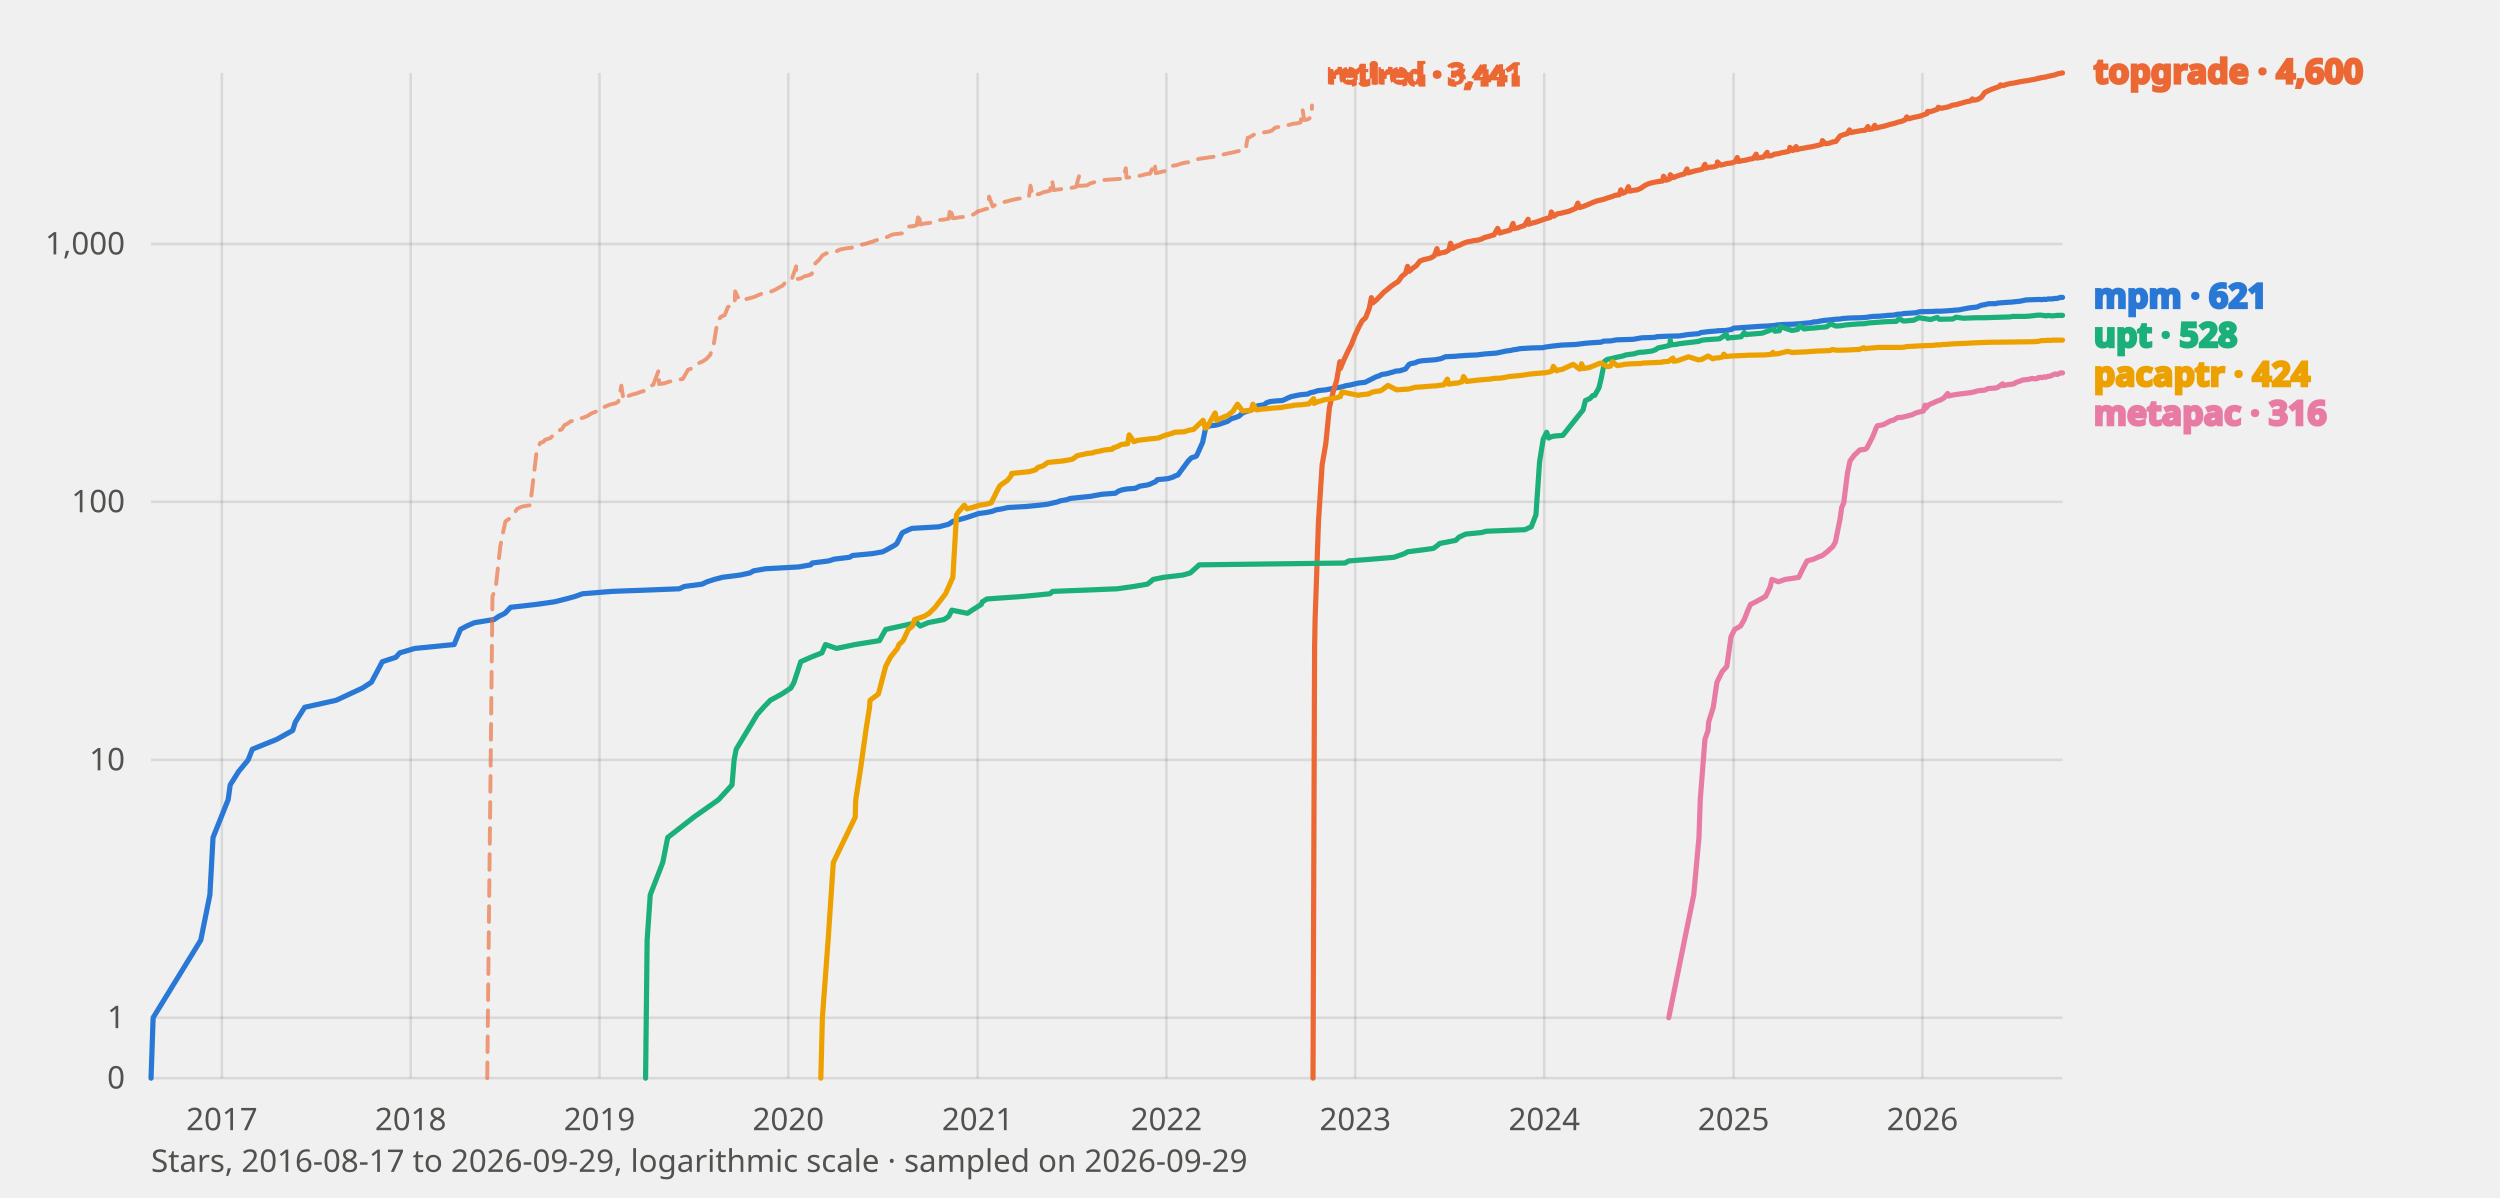
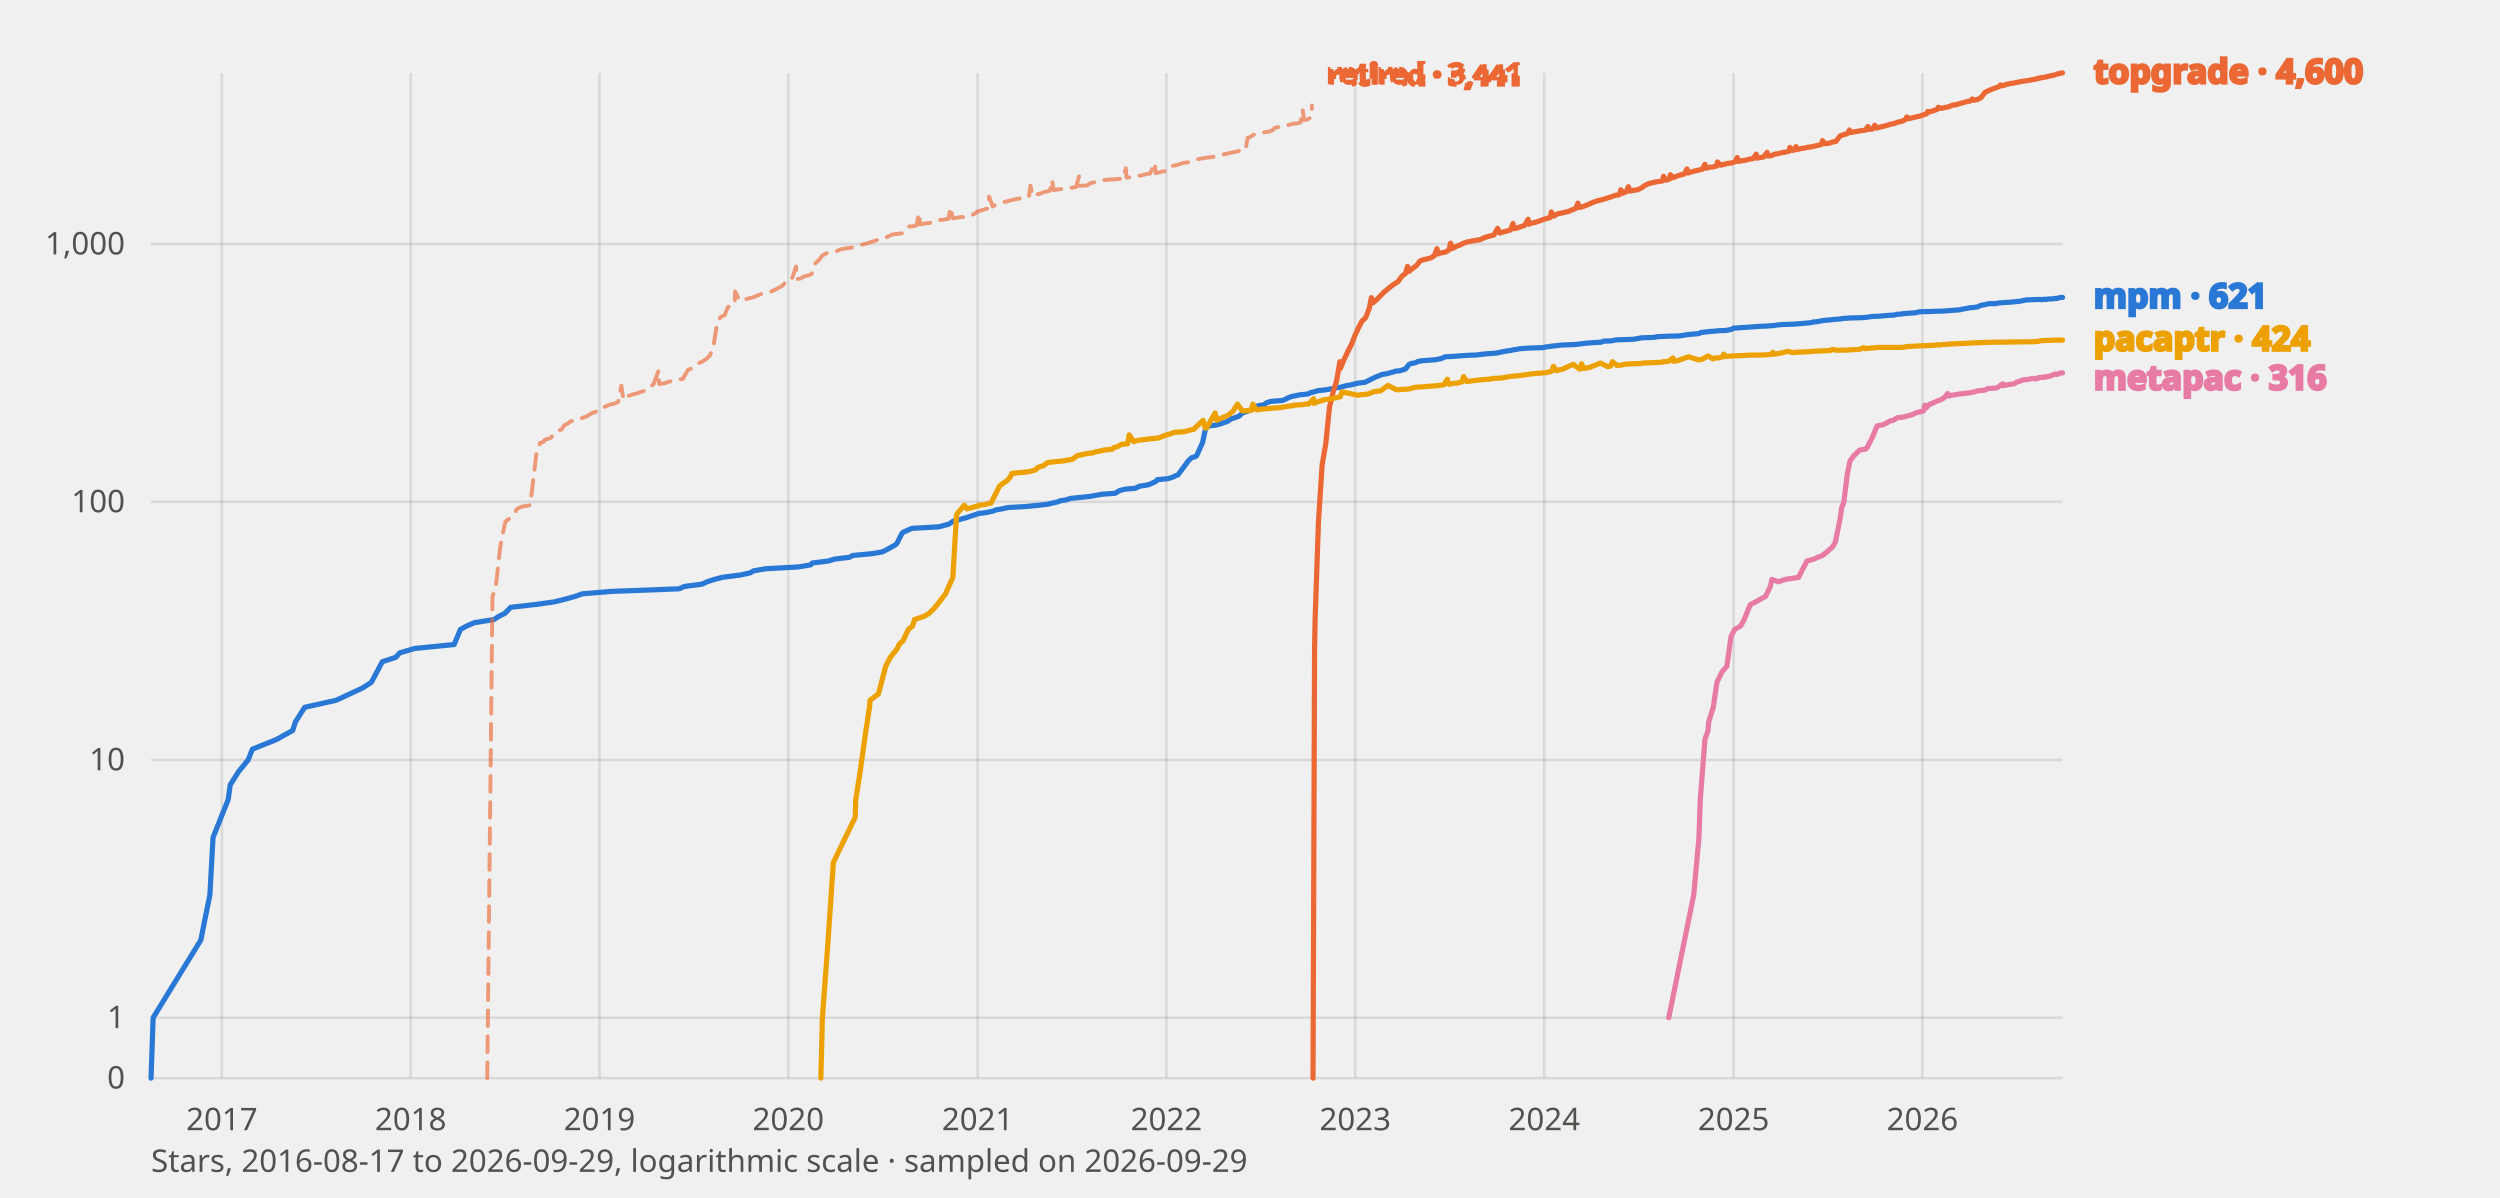
<svg xmlns="http://www.w3.org/2000/svg" viewBox="0 0 960 460" width="960" height="460" font-family="system-ui, sans-serif" role="img" aria-label="Star history of mpm and its benchmarked peers">
  <style>
    text{fill:#0b0b0b}
    .tick{font-size:12px;fill:#52514e}
    .lbl{font-size:13px;font-weight:600;fill:currentColor}
    .grid{stroke:#0b0b0b;stroke-opacity:.10;stroke-width:1}
    .axis{font-size:12px;fill:#52514e}
    polyline{fill:none;stroke-width:2;stroke-linejoin:round;stroke-linecap:round}
    .prior{stroke-dasharray:6 4;stroke-width:1.5;opacity:.65}
    text.prior{font-size:11px;font-weight:600;opacity:1}
    .s-mpm{stroke:#2a78d6;color:#2a78d6}
    .s-topgrade{stroke:#eb6834;color:#eb6834}
-     .s-upt{stroke:#1baf7a;color:#1baf7a}
    .s-pacaptr{stroke:#eda100;color:#eda100}
    .s-metapac{stroke:#e87ba4;color:#e87ba4}
    @media (prefers-color-scheme: dark) {
      text{fill:#fff}
      .tick,.axis{fill:#c3c2b7}
      .grid{stroke:#fff;stroke-opacity:.14}
      .s-mpm{stroke:#3987e5;color:#3987e5}
      .s-topgrade{stroke:#d95926;color:#d95926}
-       .s-upt{stroke:#199e70;color:#199e70}
      .s-pacaptr{stroke:#c98500;color:#c98500}
      .s-metapac{stroke:#d55181;color:#d55181}
    }
  </style>
  <line class="grid" x1="58" y1="414.0" x2="792" y2="414.0" />
  <text class="tick" x="48" y="418.0" text-anchor="end">0</text>
  <line class="grid" x1="58" y1="390.8" x2="792" y2="390.8" />
  <text class="tick" x="48" y="394.8" text-anchor="end">1</text>
  <line class="grid" x1="58" y1="291.8" x2="792" y2="291.8" />
  <text class="tick" x="48" y="295.8" text-anchor="end">10</text>
  <line class="grid" x1="58" y1="192.7" x2="792" y2="192.7" />
  <text class="tick" x="48" y="196.7" text-anchor="end">100</text>
  <line class="grid" x1="58" y1="93.7" x2="792" y2="93.7" />
  <text class="tick" x="48" y="97.7" text-anchor="end">1,000</text>
  <line class="grid" x1="85.2" y1="28" x2="85.2" y2="414" />
  <text class="tick" x="85.2" y="434" text-anchor="middle">2017</text>
  <line class="grid" x1="157.7" y1="28" x2="157.7" y2="414" />
  <text class="tick" x="157.7" y="434" text-anchor="middle">2018</text>
  <line class="grid" x1="230.2" y1="28" x2="230.2" y2="414" />
  <text class="tick" x="230.2" y="434" text-anchor="middle">2019</text>
  <line class="grid" x1="302.7" y1="28" x2="302.7" y2="414" />
  <text class="tick" x="302.7" y="434" text-anchor="middle">2020</text>
  <line class="grid" x1="375.4" y1="28" x2="375.4" y2="414" />
  <text class="tick" x="375.4" y="434" text-anchor="middle">2021</text>
  <line class="grid" x1="447.9" y1="28" x2="447.9" y2="414" />
  <text class="tick" x="447.9" y="434" text-anchor="middle">2022</text>
  <line class="grid" x1="520.4" y1="28" x2="520.4" y2="414" />
  <text class="tick" x="520.4" y="434" text-anchor="middle">2023</text>
  <line class="grid" x1="593.0" y1="28" x2="593.0" y2="414" />
  <text class="tick" x="593.0" y="434" text-anchor="middle">2024</text>
  <line class="grid" x1="665.7" y1="28" x2="665.7" y2="414" />
  <text class="tick" x="665.7" y="434" text-anchor="middle">2025</text>
  <line class="grid" x1="738.2" y1="28" x2="738.2" y2="414" />
  <text class="tick" x="738.2" y="434" text-anchor="middle">2026</text>
  <polyline class="s-mpm" points="58.0,414.0 58.8,390.8 77.1,361.0 80.6,343.6 81.8,321.6 87.6,307.1 88.4,301.4 91.6,296.3 95.3,291.8 96.9,287.7 106.3,283.9 112.4,280.5 113.4,277.3 117.0,271.6 129.1,268.9 139.2,264.2 142.6,262.0 144.8,257.9 146.8,254.1 152.0,252.4 153.5,250.7 159.3,249.0 174.4,247.5 176.8,241.7 179.2,240.4 182.2,239.1 189.7,237.9 191.5,236.7 193.9,235.5 196.1,233.2 205.8,232.1 212.9,231.1 217.3,230.0 220.9,229.0 223.7,228.0 234.8,227.1 260.8,226.1 262.8,225.2 269.6,224.3 271.5,223.4 274.3,222.5 277.3,221.7 284.3,220.8 288.0,220.0 289.4,219.2 294.0,218.4 306.7,217.7 311.3,216.9 311.9,216.2 318.2,215.4 320.4,214.7 326.2,214.0 327.4,213.3 334.9,212.6 338.9,211.9 340.3,211.2 343.7,209.3 344.4,208.7 346.2,205.1 346.6,204.5 349.0,203.4 350.2,202.9 360.5,202.3 364.3,201.3 365.9,200.2 371.3,198.7 375.8,197.2 378.8,196.8 381.2,196.3 382.4,195.8 384.8,195.4 387.0,194.9 393.9,194.5 399.1,194.0 402.3,193.6 406.2,192.7 407.2,192.3 409.6,191.9 411.0,191.4 418.7,190.6 420.9,190.2 423.1,189.8 428.3,189.4 429.5,188.6 430.5,188.2 432.4,187.8 436.0,187.5 437.6,186.7 440.2,186.3 441.4,186.0 443.8,184.9 444.4,184.2 448.5,183.8 450.7,183.1 451.1,182.8 452.3,182.4 456.3,177.0 457.5,175.8 459.1,175.3 459.5,175.0 461.8,169.9 463.0,164.2 464.6,163.5 466.6,163.3 468.2,162.9 471.4,161.8 472.8,160.8 474.2,160.4 475.8,159.8 477.1,158.6 478.1,158.2 479.3,157.8 480.7,157.3 482.3,156.1 483.1,155.8 485.5,155.4 486.3,154.7 487.7,154.2 489.5,154.0 492.4,153.8 493.2,153.5 494.6,152.8 495.8,152.3 499.2,151.6 502.2,151.3 503.2,150.8 504.6,150.5 506.1,150.0 509.1,149.7 511.7,149.2 513.1,148.9 514.7,148.7 515.1,148.6 516.9,148.1 518.7,147.8 520.3,147.4 521.6,147.1 524.2,146.8 525.8,146.0 527.2,145.3 528.4,144.7 529.6,144.3 530.6,143.8 532.6,143.5 533.6,143.2 535.5,142.7 535.9,142.5 537.5,142.4 539.7,141.7 541.1,139.9 541.9,139.6 543.5,139.3 544.5,138.8 546.3,138.5 549.1,138.3 550.4,138.2 551.4,138.1 553.4,137.7 555.0,137.0 559.0,136.8 559.8,136.7 562.8,136.5 564.7,136.4 567.1,136.3 567.9,136.2 570.3,135.9 574.5,135.6 575.5,135.4 578.3,134.8 580.0,134.6 581.2,134.3 582.2,134.2 583.6,133.9 585.0,133.8 588.4,133.6 592.6,133.5 593.2,133.3 596.1,132.9 598.9,132.6 599.7,132.5 604.7,132.3 605.7,132.2 607.3,132.0 608.8,131.8 611.4,131.6 614.8,131.4 615.8,131.0 618.6,130.9 620.2,130.6 620.8,130.5 627.1,130.3 628.3,130.1 629.9,129.8 630.7,129.7 634.1,129.6 635.7,129.5 636.1,129.3 638.0,129.2 640.6,129.1 644.8,129.0 646.8,128.7 647.8,128.5 649.0,128.4 652.4,128.1 653.1,127.7 656.5,127.3 657.9,127.2 659.1,127.1 659.7,127.0 662.7,126.9 664.9,126.5 665.7,126.0 667.6,125.9 668.8,125.8 673.2,125.5 676.0,125.3 678.6,125.2 679.8,125.1 681.4,125.0 682.3,124.8 683.5,124.7 684.7,124.6 688.3,124.5 689.7,124.4 691.1,124.3 695.5,123.9 696.5,123.6 697.4,123.6 699.4,123.2 700.8,123.0 702.2,122.9 703.8,122.7 704.8,122.6 706.6,122.5 707.6,122.3 710.6,122.1 714.7,122.0 716.3,121.9 719.1,121.5 719.7,121.5 721.9,121.4 724.1,121.2 724.9,121.1 727.2,121.0 728.4,120.7 730.2,120.6 731.0,120.4 734.2,120.2 735.6,120.1 737.2,119.7 742.3,119.6 743.3,119.5 745.3,119.5 746.9,119.4 749.7,119.2 750.7,119.1 752.3,119.0 753.7,118.7 755.3,118.4 756.4,118.2 759.2,117.9 760.8,117.2 762.2,117.0 762.8,116.8 764.0,116.6 766.4,116.6 767.0,116.4 769.2,116.2 770.9,116.1 772.5,116.0 774.3,115.8 775.5,115.7 777.5,115.3 777.7,115.2 779.9,115.1 782.7,115.0 783.5,115.0 783.7,115.0 783.9,115.1 785.0,114.9 785.4,115.0 786.2,114.9 786.4,114.8 787.8,114.8 788.6,114.7 789.2,114.6 790.0,114.6 790.6,114.4 791.2,114.2 791.8,114.2 792.0,114.2" />
  <polyline class="s-topgrade" points="504.2,414.0 504.8,249.0 505.0,237.9 506.3,200.2 507.7,178.5 509.1,170.4 510.5,156.5 511.9,150.6 513.3,146.0 514.5,138.9 514.7,141.5 516.1,138.1 517.5,135.1 518.9,132.4 520.3,128.8 521.6,126.0 523.0,123.3 524.4,122.0 525.8,118.4 526.6,114.3 527.2,116.3 528.6,115.1 530.0,113.7 531.4,112.2 532.8,111.1 534.2,109.9 535.5,109.0 536.9,108.1 538.3,106.1 539.7,105.0 540.5,102.3 541.1,104.2 542.5,103.0 543.9,102.0 545.3,100.2 546.7,99.7 548.1,99.4 549.5,99.0 550.8,98.2 551.8,95.5 552.2,97.5 553.4,97.1 555.0,96.8 556.4,96.0 557.0,93.4 557.8,95.4 559.2,94.6 560.6,94.1 562.0,93.4 563.4,92.9 564.7,92.7 565.9,92.4 567.5,92.2 568.9,91.8 570.3,91.1 570.9,91.0 572.9,90.4 573.7,90.2 575.1,87.7 575.9,89.5 577.1,89.1 578.7,88.7 580.0,88.3 581.0,85.8 581.4,87.8 582.8,87.5 583.8,87.1 585.4,86.6 586.8,84.2 587.0,86.1 588.2,85.7 589.8,85.3 591.0,84.9 592.6,84.3 593.9,83.9 595.3,83.5 595.7,81.4 596.7,83.0 598.1,82.1 599.3,81.9 600.9,81.5 602.3,81.2 603.7,80.6 605.1,80.0 605.9,78.0 606.5,79.7 607.9,79.3 609.2,78.8 610.6,78.2 612.0,77.6 613.4,77.1 614.8,76.8 616.2,76.4 617.6,75.9 619.0,75.5 620.2,75.0 621.8,74.8 622.4,72.9 623.2,74.2 624.5,73.6 625.3,71.7 625.9,73.4 627.1,73.1 628.7,72.9 630.1,72.3 631.5,71.3 632.9,70.6 634.3,70.2 635.7,69.9 636.9,69.7 638.4,69.5 638.8,67.7 639.8,69.2 641.2,68.7 641.4,67.1 642.6,68.2 644.0,67.6 645.2,67.2 646.8,66.8 647.8,64.9 648.2,66.4 649.6,66.0 651.0,65.6 652.4,65.3 653.7,65.0 654.7,63.1 655.1,64.6 656.5,64.2 657.9,64.1 659.3,63.7 659.5,62.2 660.7,63.4 662.1,63.1 663.1,62.8 664.9,62.6 666.3,62.1 667.1,60.5 667.6,62.0 669.0,61.7 670.4,61.5 671.8,61.1 673.2,60.9 674.4,59.2 674.6,60.7 676.0,60.5 677.2,60.3 678.6,58.5 678.8,59.9 680.2,59.8 681.4,59.2 682.9,59.0 684.3,58.6 685.7,58.4 687.1,58.0 687.3,56.6 688.5,57.8 689.7,56.3 689.9,57.5 691.3,57.1 692.7,56.9 693.9,56.6 695.5,56.4 696.8,56.1 698.2,55.8 699.6,55.4 699.8,54.0 701.0,55.2 702.4,55.0 703.8,54.5 705.0,54.3 706.6,52.2 708.0,51.7 709.4,51.3 710.2,49.9 710.8,50.9 712.1,50.6 713.5,50.4 714.5,50.2 716.3,50.0 717.3,48.6 717.7,49.7 719.1,49.5 719.9,48.1 720.5,49.2 721.9,48.8 723.3,48.5 724.7,48.1 726.0,47.7 727.4,47.4 728.8,46.9 730.2,46.6 731.6,46.0 732.2,44.9 733.0,45.6 734.4,45.2 735.8,44.9 737.2,44.6 738.6,44.1 740.0,43.6 740.2,42.8 741.3,42.9 742.7,42.4 744.1,41.9 744.3,41.2 745.5,41.6 746.9,41.3 748.3,41.0 749.7,40.4 751.1,40.2 752.5,39.8 753.9,39.4 755.3,39.0 756.6,38.8 757.4,38.0 758.0,38.5 759.4,38.2 760.8,37.4 762.2,35.5 763.6,34.8 765.0,34.2 766.4,33.7 767.8,33.2 768.2,32.6 769.2,32.9 770.5,32.4 771.9,32.1 773.3,31.9 774.7,31.6 776.1,31.3 777.5,31.1 778.9,30.9 780.3,30.6 781.7,30.4 782.7,30.0 783.1,30.1 783.5,29.9 783.7,29.8 784.5,29.8 785.0,29.6 785.6,29.6 786.4,29.3 787.2,29.2 787.8,29.0 788.6,28.9 789.2,28.7 790.0,28.4 791.4,28.1 791.8,28.0 792.0,28.0" />
  <polyline class="s-topgrade prior" points="187.1,414.0 189.1,229.0 190.3,226.1 192.1,209.9 192.9,205.7 194.1,200.2 196.3,198.7 196.7,198.2 198.6,195.4 199.6,194.9 200.6,194.5 203.6,194.0 206.0,173.9 207.4,170.1 208.8,169.6 209.2,168.9 211.4,168.2 212.3,167.2 213.7,165.6 215.7,164.9 216.7,163.3 217.9,162.7 219.1,161.8 221.1,161.4 221.7,161.0 223.9,160.4 225.5,159.8 226.7,159.0 227.0,158.8 229.0,158.0 230.2,156.7 231.6,156.5 233.6,155.6 234.8,155.2 236.2,154.9 237.4,154.3 238.6,148.1 239.4,153.5 240.4,152.4 241.7,151.9 242.5,151.6 244.7,151.0 245.7,150.6 247.7,150.0 248.5,149.7 250.3,148.0 250.9,147.7 252.9,142.3 253.1,147.5 253.5,147.4 255.1,147.2 256.8,146.6 258.2,146.3 259.6,146.0 261.0,145.7 262.2,145.5 264.2,142.0 265.8,141.4 267.2,140.6 268.6,139.3 269.8,138.8 271.3,137.8 272.7,136.3 274.1,132.1 275.5,123.3 276.9,121.6 278.3,121.0 279.5,117.9 281.1,117.2 282.1,116.9 282.3,111.9 283.9,115.3 284.9,115.1 286.0,114.8 286.8,114.8 289.4,114.1 290.6,113.6 292.2,112.9 293.0,112.7 295.0,112.3 296.2,111.9 297.8,111.2 298.8,110.6 300.5,109.7 301.7,108.3 303.3,107.8 303.9,107.6 305.7,102.3 305.9,107.2 307.5,106.9 308.9,106.1 310.3,105.8 311.7,105.2 313.1,101.1 314.5,99.8 315.8,98.1 317.2,97.3 318.6,97.1 319.8,96.8 321.4,96.4 322.6,95.8 324.2,95.5 325.4,95.3 327.0,95.1 328.4,94.7 329.6,94.3 331.1,93.9 332.5,93.6 333.9,93.1 335.3,92.7 336.3,92.3 337.9,91.9 339.5,91.5 340.9,90.9 342.3,90.2 343.5,89.9 343.9,89.9 346.4,89.6 347.8,87.7 348.8,87.0 350.4,86.9 352.0,86.5 352.8,81.8 353.4,86.2 354.6,85.9 356.2,85.7 357.6,85.5 358.8,85.2 360.3,84.5 361.7,84.4 362.5,84.3 364.3,84.0 364.9,79.6 365.9,83.8 366.9,83.7 368.7,83.4 370.1,83.3 371.3,83.0 372.7,82.9 374.2,82.1 375.4,81.2 376.8,80.8 378.4,80.3 379.6,80.0 379.8,75.5 381.2,79.3 382.6,78.4 384.0,77.9 385.0,77.7 386.8,77.3 388.2,76.9 389.5,76.6 390.9,76.3 391.9,76.2 393.7,75.9 395.1,75.6 395.7,71.3 396.5,75.2 397.7,74.7 399.1,74.5 400.7,73.8 402.1,73.5 403.2,73.2 404.0,69.1 404.6,73.0 406.0,72.8 407.6,72.6 408.4,72.5 410.2,72.2 411.6,72.1 413.2,71.8 414.4,67.5 414.6,71.4 415.4,71.3 417.4,71.2 418.7,70.4 420.1,70.0 421.1,69.8 422.9,69.4 424.1,69.1 425.3,69.0 427.1,68.9 428.3,68.8 429.9,68.7 431.3,68.6 432.3,64.6 432.6,68.2 434.0,68.1 435.2,67.9 436.8,67.6 438.2,67.4 439.6,67.0 441.0,66.7 441.6,66.7 443.4,62.6 443.8,66.5 445.2,66.2 446.2,65.9 447.5,65.7 449.3,63.9 450.7,63.6 451.9,63.4 453.3,62.9 454.9,62.5 456.3,62.3 457.7,61.8 459.1,61.3 460.5,61.0 461.8,60.8 463.2,60.6 464.6,60.4 466.0,60.2 467.4,60.0 468.8,59.6 470.2,59.2 471.6,58.9 473.0,58.6 474.4,58.3 475.6,58.0 477.1,57.7 478.3,57.5 479.1,52.9 479.9,52.7 481.3,51.8 482.7,51.3 484.1,51.1 485.5,50.8 486.9,50.6 488.3,50.2 489.7,49.0 490.9,48.8 492.4,48.6 493.8,48.2 495.2,47.9 496.6,47.5 498.0,47.4 499.4,47.0 500.2,42.1 500.8,46.1 502.0,45.9 503.6,45.0 503.8,40.5" />
  <text class="lbl prior s-topgrade" x="509.8" y="32.5">retired · 3,441</text>
-   <polyline class="s-upt" points="247.9,414.0 248.5,361.0 249.7,343.6 254.5,331.2 256.4,321.6 266.4,313.8 275.9,307.1 281.1,301.4 281.9,291.8 282.7,287.7 290.8,274.3 293.2,271.6 295.8,268.9 300.2,266.5 303.7,264.2 304.9,262.0 307.5,254.1 311.3,252.4 315.6,250.7 317.0,247.5 321.2,249.0 328.4,247.5 337.7,246.0 340.1,241.7 352.0,239.1 353.4,240.4 356.4,239.1 362.5,237.9 364.3,236.7 365.5,234.3 371.5,235.5 373.3,234.3 376.8,232.1 377.2,231.1 379.0,230.0 393.1,229.0 403.2,228.0 404.2,227.1 428.9,226.1 435.4,225.2 440.6,224.3 441.8,223.4 442.8,222.5 446.8,221.7 454.3,220.8 457.1,220.0 460.5,216.9 516.5,216.2 517.9,215.4 527.0,214.7 535.3,214.0 539.3,212.6 540.5,211.9 550.4,210.6 552.2,209.3 552.8,208.7 559.0,207.5 560.2,206.3 562.8,205.1 568.9,204.5 570.7,204.0 585.6,203.4 586.6,202.9 588.0,202.3 589.8,197.7 591.2,177.3 592.6,168.6 593.9,166.0 594.7,168.2 595.7,167.7 597.3,167.4 600.1,167.2 607.9,157.4 608.8,153.8 610.6,153.0 611.6,151.9 612.4,151.8 614.0,148.9 614.8,145.6 616.2,138.7 617.2,138.0 618.8,137.7 620.4,137.3 621.2,137.1 623.2,136.7 624.3,136.3 625.7,136.1 627.3,135.9 628.7,135.5 629.5,135.3 631.3,135.2 634.3,134.8 635.7,134.3 636.7,133.6 637.7,133.4 639.2,133.1 641.2,132.6 641.4,130.7 641.6,132.4 644.0,132.2 644.6,132.0 645.6,131.9 648.8,131.5 649.8,131.4 652.2,131.1 653.7,130.6 654.7,130.5 655.9,130.4 660.3,130.1 662.9,128.4 663.5,129.9 663.9,129.7 665.7,129.6 666.7,129.5 668.6,129.3 669.8,127.7 670.4,128.5 671.2,128.4 672.4,128.3 676.0,128.0 676.8,127.9 681.0,126.3 681.6,127.2 682.1,127.1 683.3,127.0 683.5,125.4 688.1,126.9 689.9,126.6 690.3,126.5 691.1,125.0 692.7,126.3 695.5,126.0 696.1,126.0 697.2,125.9 699.0,125.7 700.6,125.6 701.4,125.5 703.0,124.4 705.0,125.2 706.6,125.1 708.0,124.9 708.4,124.8 709.6,124.7 713.3,124.4 715.7,124.3 717.7,124.0 719.1,123.9 721.9,123.7 723.1,123.6 724.7,123.5 728.2,123.4 729.2,122.4 731.0,123.3 734.4,123.0 734.8,123.0 736.8,122.0 741.3,122.7 743.9,121.9 744.7,122.6 749.5,122.5 749.9,122.5 751.1,121.8 753.9,122.2 759.0,122.0 762.2,122.0 765.4,121.9 768.6,121.8 771.9,121.7 772.7,121.5 777.5,121.5 779.1,121.4 782.7,121.0 783.5,121.0 783.7,121.0 785.0,121.2 785.8,121.3 786.4,121.1 787.8,121.3 789.2,121.2 790.0,121.1 790.6,121.1 792.0,121.1" />
  <polyline class="s-pacaptr" points="315.2,414.0 315.8,390.8 318.0,361.0 320.0,331.2 328.4,313.8 328.6,307.1 330.3,296.3 332.5,280.5 333.9,271.6 334.1,268.9 337.3,266.5 340.1,255.9 341.9,252.4 344.6,249.0 345.2,247.5 346.8,246.0 348.8,241.7 350.4,240.4 351.2,237.9 354.8,236.7 356.8,235.5 359.1,233.2 363.1,228.0 365.9,221.7 367.3,197.7 367.9,196.8 370.3,194.0 371.3,195.4 373.3,194.9 376.2,194.0 378.8,193.6 380.6,193.1 383.8,186.7 384.6,186.0 386.8,184.5 388.2,182.8 388.5,181.8 392.5,181.4 395.3,181.1 397.7,180.4 398.5,179.5 400.5,178.9 401.9,177.9 402.3,177.6 408.2,177.0 411.6,176.4 412.6,175.8 413.6,175.0 417.7,174.1 419.7,173.9 420.3,173.6 421.9,173.3 424.1,172.8 427.1,172.5 427.5,172.0 429.3,171.4 430.5,170.7 433.0,170.4 433.6,167.0 435.4,169.6 436.8,169.1 441.0,168.6 444.8,168.2 447.3,167.2 449.1,166.7 450.7,166.2 450.9,166.0 454.7,165.8 456.3,165.3 457.1,165.1 458.3,164.9 462.0,161.4 462.8,164.4 463.4,164.2 466.6,158.6 467.2,161.4 470.2,160.0 471.4,159.6 472.6,158.6 473.4,158.0 475.2,155.2 477.1,157.8 480.5,157.6 481.1,155.2 482.5,157.4 483.1,157.3 484.5,157.1 487.1,156.9 488.7,156.7 492.0,156.5 492.8,156.3 494.6,156.0 496.4,155.8 496.8,155.6 500.0,155.4 501.4,155.2 502.6,155.1 504.4,153.1 504.6,154.9 505.9,154.3 507.7,153.8 508.5,153.5 510.1,153.3 511.3,153.0 512.9,152.8 514.7,152.3 515.3,150.5 521.6,151.8 522.4,151.6 524.4,151.4 525.4,151.3 527.2,150.5 528.4,150.3 530.0,150.1 530.6,149.8 533.0,148.0 536.3,149.7 539.1,149.5 540.9,149.4 543.5,148.7 545.5,148.6 547.9,148.4 549.1,148.3 552.2,148.1 552.4,148.0 554.4,147.8 555.8,145.6 556.2,147.5 557.2,147.4 558.0,147.2 559.6,147.1 561.4,146.6 562.0,144.6 563.2,146.5 564.7,146.3 565.5,146.2 567.1,146.0 570.3,145.7 571.9,145.6 573.7,145.3 576.1,145.2 577.5,145.0 579.4,144.6 580.4,144.5 582.8,144.3 585.2,144.0 585.8,143.9 587.8,143.6 592.4,143.2 593.6,143.1 595.1,142.8 595.9,142.5 596.5,140.7 597.7,142.4 598.7,142.0 599.7,141.9 604.1,139.9 606.5,141.7 607.1,141.6 607.3,139.7 608.1,141.5 610.4,141.1 614.6,139.4 617.4,140.8 618.4,140.6 619.2,138.9 621.0,140.4 623.0,140.1 623.7,139.9 626.5,139.7 629.9,139.6 631.1,139.4 635.9,139.2 638.2,139.1 638.6,138.9 640.6,138.8 642.4,137.5 642.6,138.7 643.4,138.6 644.2,138.5 648.4,137.0 652.2,138.2 653.5,138.0 655.9,136.7 657.7,137.8 658.5,137.5 660.1,137.4 661.7,137.0 661.9,136.0 662.9,136.9 664.9,136.7 669.6,136.5 671.4,136.4 677.6,136.3 680.0,136.1 680.8,135.3 681.0,136.0 682.1,135.9 683.3,135.7 686.5,134.9 688.3,135.4 689.1,135.3 693.9,135.1 696.1,134.9 697.8,134.8 700.6,134.7 702.8,134.6 703.6,134.2 705.4,134.5 709.6,134.4 711.0,134.3 713.9,134.2 715.7,133.5 716.1,133.9 716.7,133.8 717.9,133.7 720.5,133.5 720.7,133.4 730.2,133.4 731.2,133.3 732.2,133.1 733.8,133.0 735.6,132.9 737.4,132.8 742.5,132.6 743.9,132.4 744.7,132.5 745.7,132.3 748.3,132.2 748.7,132.1 753.3,131.9 755.6,131.8 757.0,131.7 762.0,131.5 765.4,131.4 767.6,131.4 775.1,131.3 781.7,131.2 781.9,131.1 782.7,131.1 783.7,130.8 785.0,130.8 785.8,130.7 786.4,130.7 787.8,130.7 788.2,130.6 789.2,130.6 790.6,130.6 792.0,130.6" />
  <polyline class="s-metapac" points="640.8,390.8 650.4,343.6 652.4,321.6 652.9,307.1 654.7,283.9 655.9,280.5 656.1,277.3 657.9,271.6 659.3,262.0 661.3,257.9 663.1,255.9 664.7,244.5 666.1,241.7 668.4,240.4 669.8,237.9 671.2,234.3 672.2,232.1 674.2,231.1 676.2,230.0 678.0,229.0 679.8,225.2 680.4,222.5 682.9,223.4 685.5,222.5 690.7,221.7 692.3,218.4 693.9,215.4 696.5,214.7 698.0,214.0 699.8,213.3 701.6,211.9 703.8,209.9 704.8,208.1 706.6,199.2 707.2,194.9 708.0,193.1 709.4,181.8 710.4,177.0 712.1,174.7 712.5,174.4 714.1,172.8 716.3,172.5 716.9,172.0 719.1,167.7 720.5,164.2 720.9,163.5 723.1,163.1 724.3,162.5 725.9,161.6 727.0,161.4 728.6,160.4 730.6,160.2 732.2,159.8 734.4,159.2 735.6,158.6 737.0,158.2 738.6,157.8 739.2,155.6 739.6,156.7 740.7,155.4 741.9,154.9 743.9,154.0 745.1,153.6 746.5,152.8 747.9,151.1 748.3,152.1 749.3,151.8 750.5,151.6 752.5,151.3 756.6,150.8 758.0,150.5 759.4,150.1 760.0,150.0 762.2,149.8 763.4,149.2 766.4,149.0 767.2,148.7 769.0,147.4 769.2,148.1 770.5,147.8 773.3,147.4 774.3,146.8 776.1,146.2 776.7,145.9 778.9,145.7 780.3,145.3 781.7,145.5 782.5,145.3 782.7,145.0 783.5,144.9 783.7,144.9 784.1,145.0 785.0,144.7 785.4,144.9 786.4,144.5 787.0,144.5 787.8,144.2 788.4,143.9 789.2,143.6 790.0,143.8 790.6,143.5 791.2,143.2 792.0,143.2" />
  <text class="lbl s-topgrade" x="804" y="32.0">topgrade · 4,600</text>
  <text class="lbl s-mpm" x="804" y="118.2">mpm · 621</text>
-   <text class="lbl s-upt" x="804" y="133.2">upt · 528</text>
-   <text class="lbl s-pacaptr" x="804" y="148.2">pacaptr · 424</text>
-   <text class="lbl s-metapac" x="804" y="163.2">metapac · 316</text>
+   <text class="lbl s-pacaptr" x="804" y="134.6">pacaptr · 424</text>
+   <text class="lbl s-metapac" x="804" y="149.6">metapac · 316</text>
  <text class="axis" x="58" y="450">Stars, 2016-08-17 to 2026-09-29, logarithmic scale · sampled on 2026-09-29</text>
</svg>
